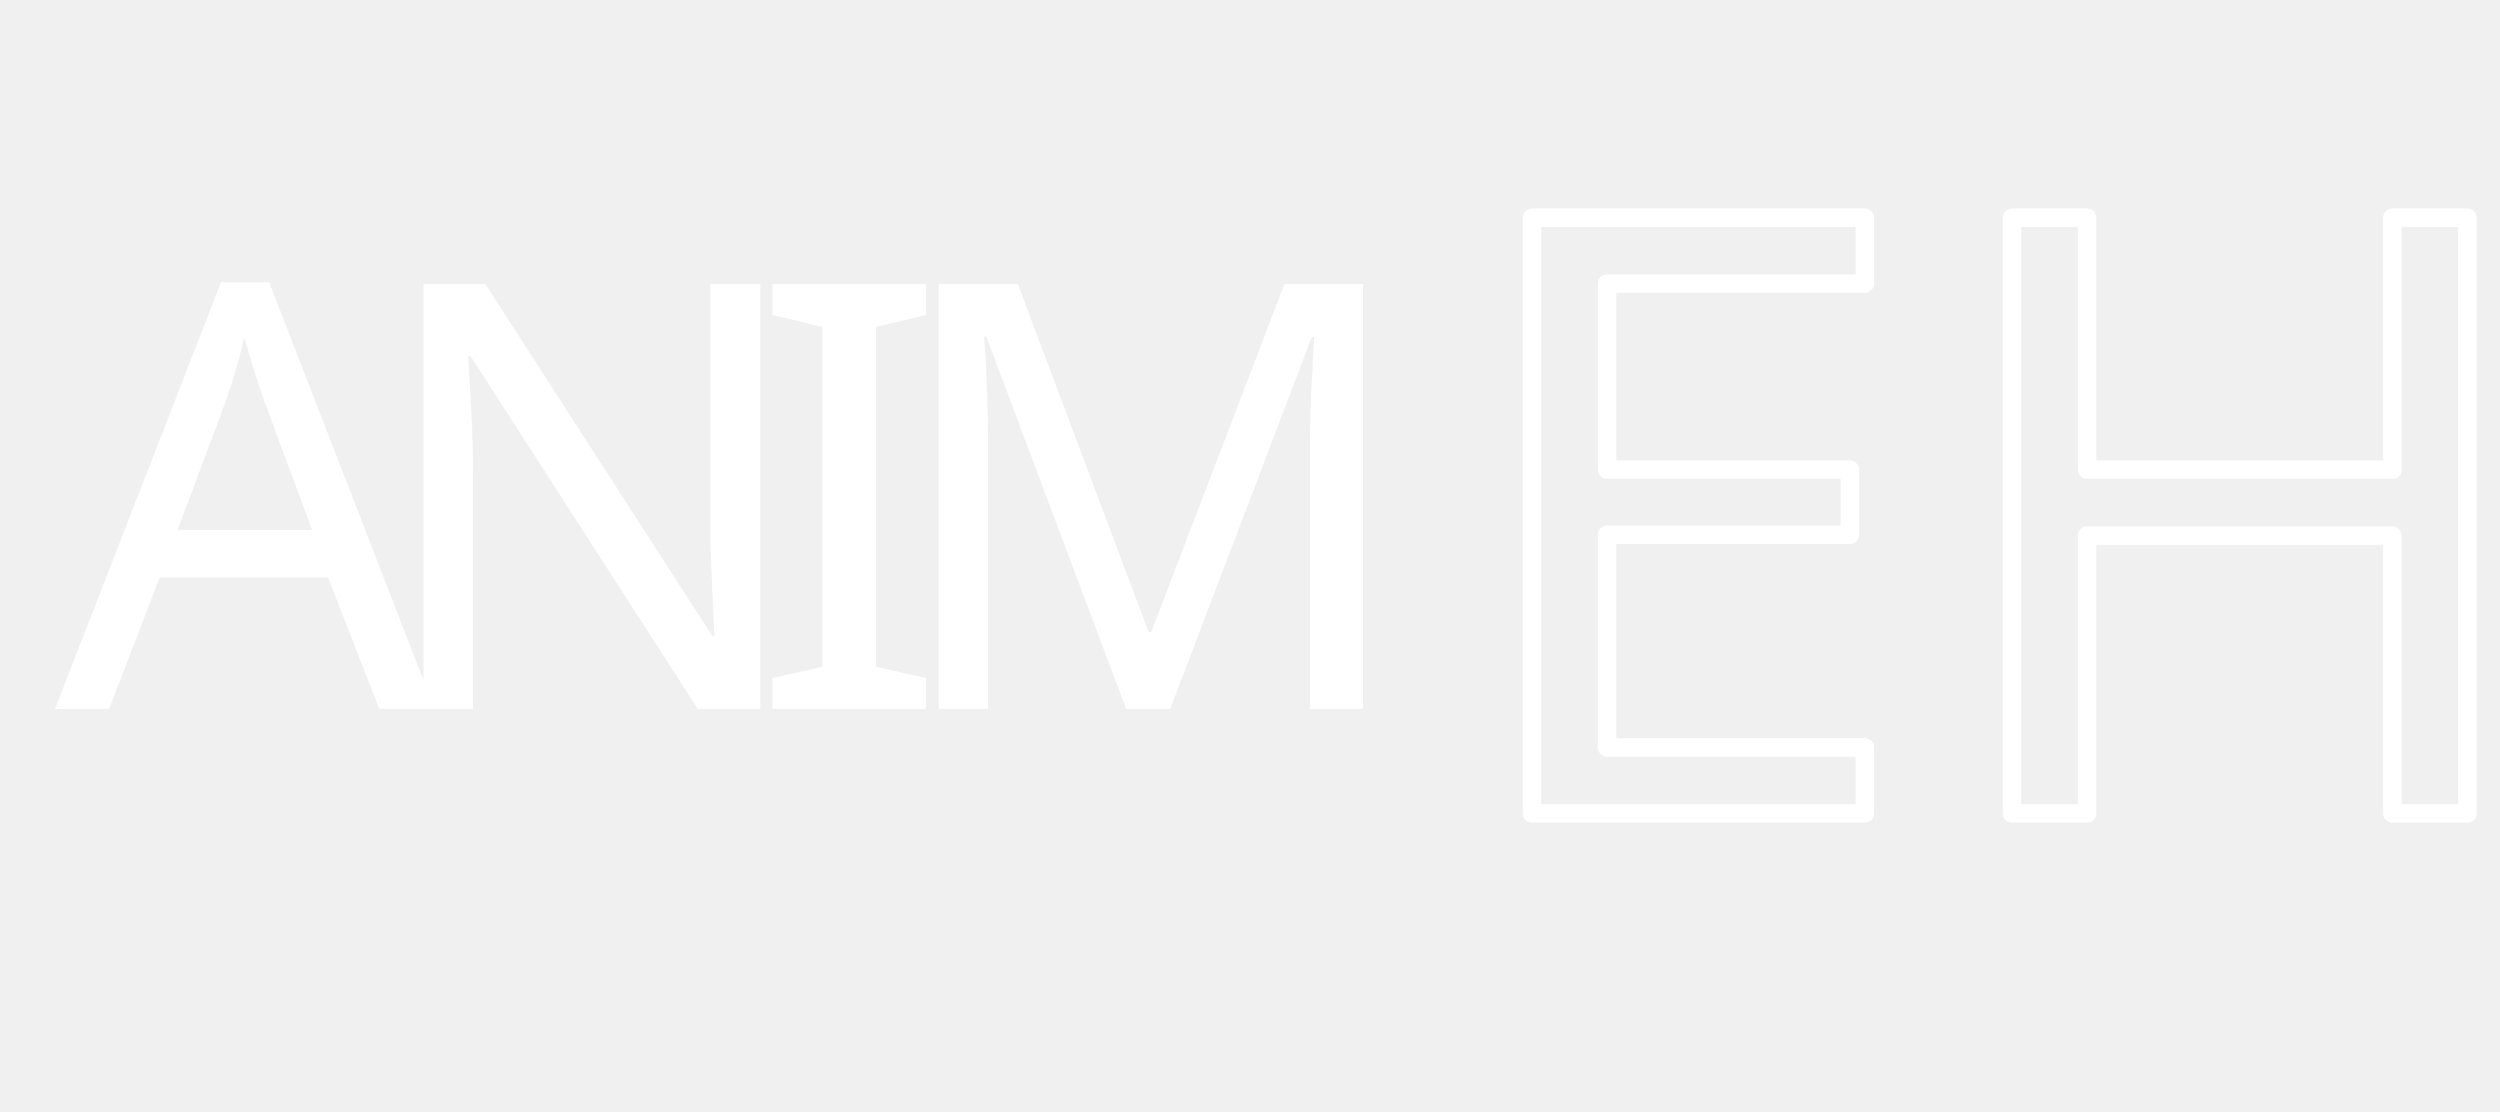
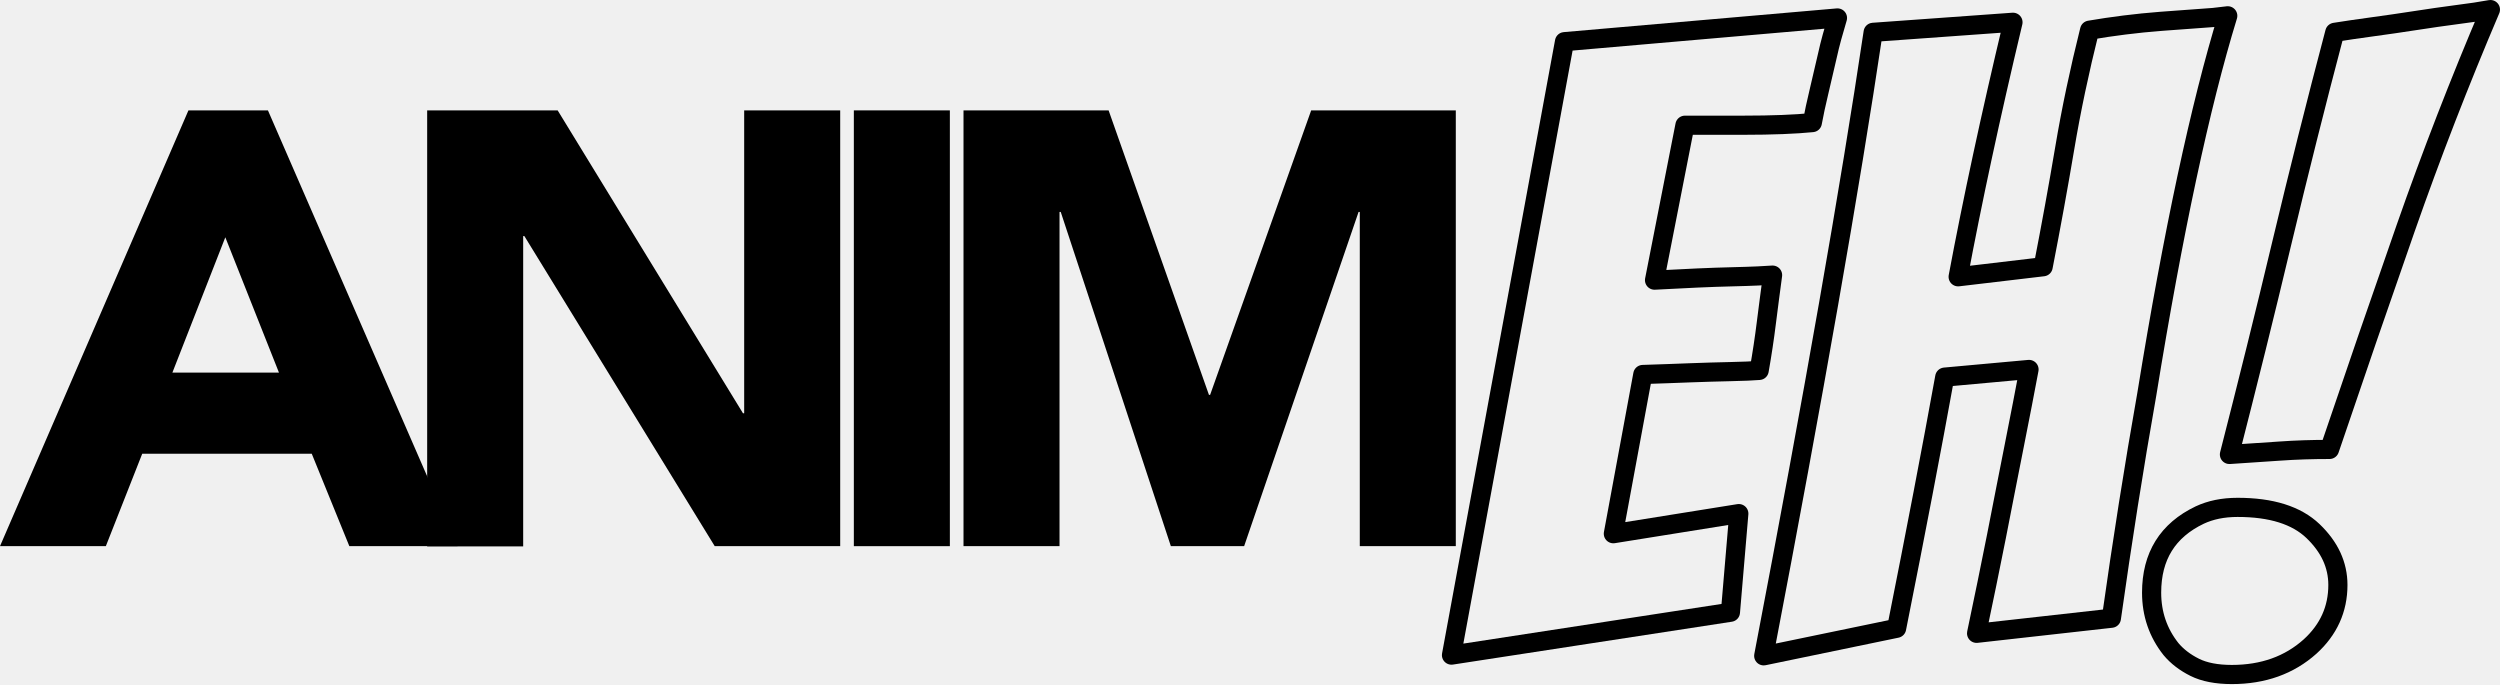
- <svg xmlns="http://www.w3.org/2000/svg" version="1.1" id="Layer_1" x="0px" y="0px" viewBox="0 0 1080 480" enable-background="new 0 0 1080 480" xml:space="preserve">
+ <svg xmlns="http://www.w3.org/2000/svg" version="1.1" id="Layer_1" x="0px" y="0px" viewBox="0 0 1044.1 285.7" enable-background="new 0 0 1044.1 285.7" xml:space="preserve">
  <g>
-     <text transform="matrix(1 0 0 1 23.7417 306.291)" fill="#FFFFFF" font-family="'Avenir-Black'" font-size="257.089" letter-spacing="-30">ANIM</text>
-     <text transform="matrix(1 0 0 1 626.8613 351.375)" fill="none" stroke="#FFFFFF" stroke-width="8" stroke-linecap="square" stroke-linejoin="round" font-family="'Bangers-Regular'" font-size="360.367" letter-spacing="7">EH!</text>
+     <g>
+       <path d="M78.7,46.1h33.2l79.2,182h-45.2l-15.7-38.6H59.4l-15.2,38.6H0L78.7,46.1z M94.1,99.1L72,155.6h44.5L94.1,99.1z" />
+       <path d="M178.4,46.1h54.5l77.4,126.5h0.5V46.1h40.1v182h-52.4L219,98.6h-0.5v129.6h-40.1V46.1z" />
+       <path d="M356.6,46.1h40.1v182h-40.1V46.1z" />
+       <path d="M402.3,46.1H463l41.9,118.8h0.5l42.2-118.8H608v182h-40.1V88.5h-0.5l-47.8,139.6H489L443,88.5h-0.5v139.6h-40.1V46.1z" />
+     </g>
+     <g>
+       <path fill="none" stroke="#000000" stroke-width="8" stroke-linecap="square" stroke-linejoin="round" d="M606.2,273.6l47.2-256.2    l114-9.9c-1.6,5.4-3.1,10.6-4.2,15.7c-1.2,5-2.3,10-3.5,15c-1.2,4.9-2.1,9.3-2.8,13c-7,0.7-16.7,1.1-28.9,1.1h-24.3L691,117    c12.9-0.7,23.7-1.2,32.4-1.4c8.7-0.2,14.3-0.5,16.9-0.7c-0.9,6.8-1.8,13.4-2.6,19.9c-0.8,6.5-1.8,13.1-3,19.9    c-2.6,0.2-6.6,0.4-12,0.5c-5.4,0.1-11,0.3-16.9,0.5c-5.9,0.2-12.4,0.5-19.7,0.7l-12.3,66.5l52.4-8.4l-3.5,41.2L606.2,273.6z" />
+       <path fill="none" stroke="#000000" stroke-width="8" stroke-linecap="square" stroke-linejoin="round" d="M736.6,273.9    C757.5,164.8,772.7,78,782.3,13.5l58.4-4.2c-9.4,39.4-17,74.8-22.9,106.3l35.5-4.2c3.3-16.9,6.3-33.4,9-49.4    c2.7-16.1,6.2-32.6,10.4-49.4c9.4-1.6,19.4-2.9,29.9-3.7c10.6-0.8,17.8-1.3,21.8-1.6l6-0.7c-11.5,37.5-22.8,90.2-33.8,158    c-5.4,30.5-10.3,61.7-14.8,93.6l-56.3,6.3c3-14.3,5.8-27.8,8.3-40.5c2.5-12.7,4.9-25.2,7.4-37.7c2.5-12.4,4.5-23.1,6.2-32    l-35.2,3.2c-5.4,29.8-12.1,64.8-20.1,104.9L736.6,273.9z" />
+       <path fill="none" stroke="#000000" stroke-width="8" stroke-linecap="square" stroke-linejoin="round" d="M932.1,281.7    c-6.3,0-11.5-1-15.5-3c-4-2-7.3-4.5-9.9-7.6c-5.4-6.8-8.1-14.7-8.1-23.6c0-15.2,6.7-26,20.1-32.4c4.5-2.1,9.7-3.2,15.8-3.2    c14.1,0,24.6,3.3,31.5,9.9c6.9,6.6,10.4,14.1,10.4,22.5c0,10.1-3.9,18.7-11.6,25.7C956.1,277.8,945.2,281.7,932.1,281.7z     M1040.1,4c-12.9,30.3-24.7,60.7-35.4,91.3c-10.7,30.6-21.3,61.4-31.8,92.4c-7,0-14,0.2-20.9,0.7c-6.9,0.5-13.9,0.9-20.9,1.4    c7.5-29.3,14.8-58.6,21.8-88c7-29.3,14.4-58.8,22.2-88.3c4.5-0.7,9.7-1.5,15.7-2.3c6-0.8,12-1.7,17.9-2.6c6-0.9,11.8-1.8,17.4-2.5    C1031.7,5.4,1036.3,4.7,1040.1,4z" />
+     </g>
  </g>
</svg>
